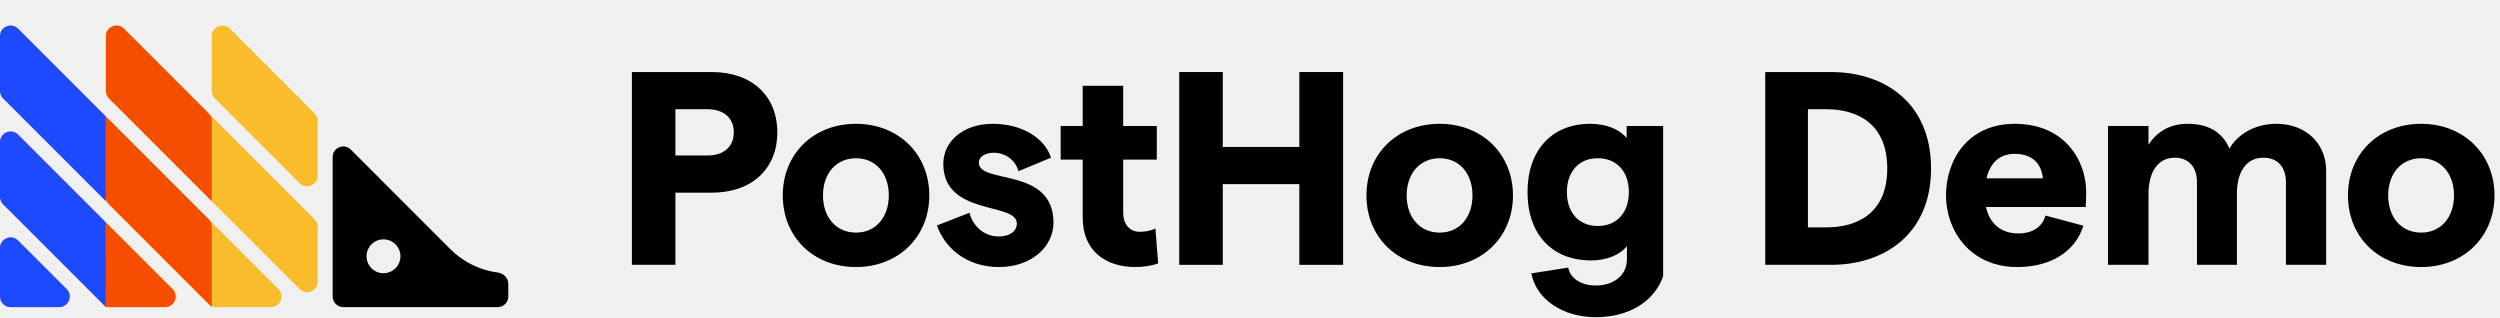
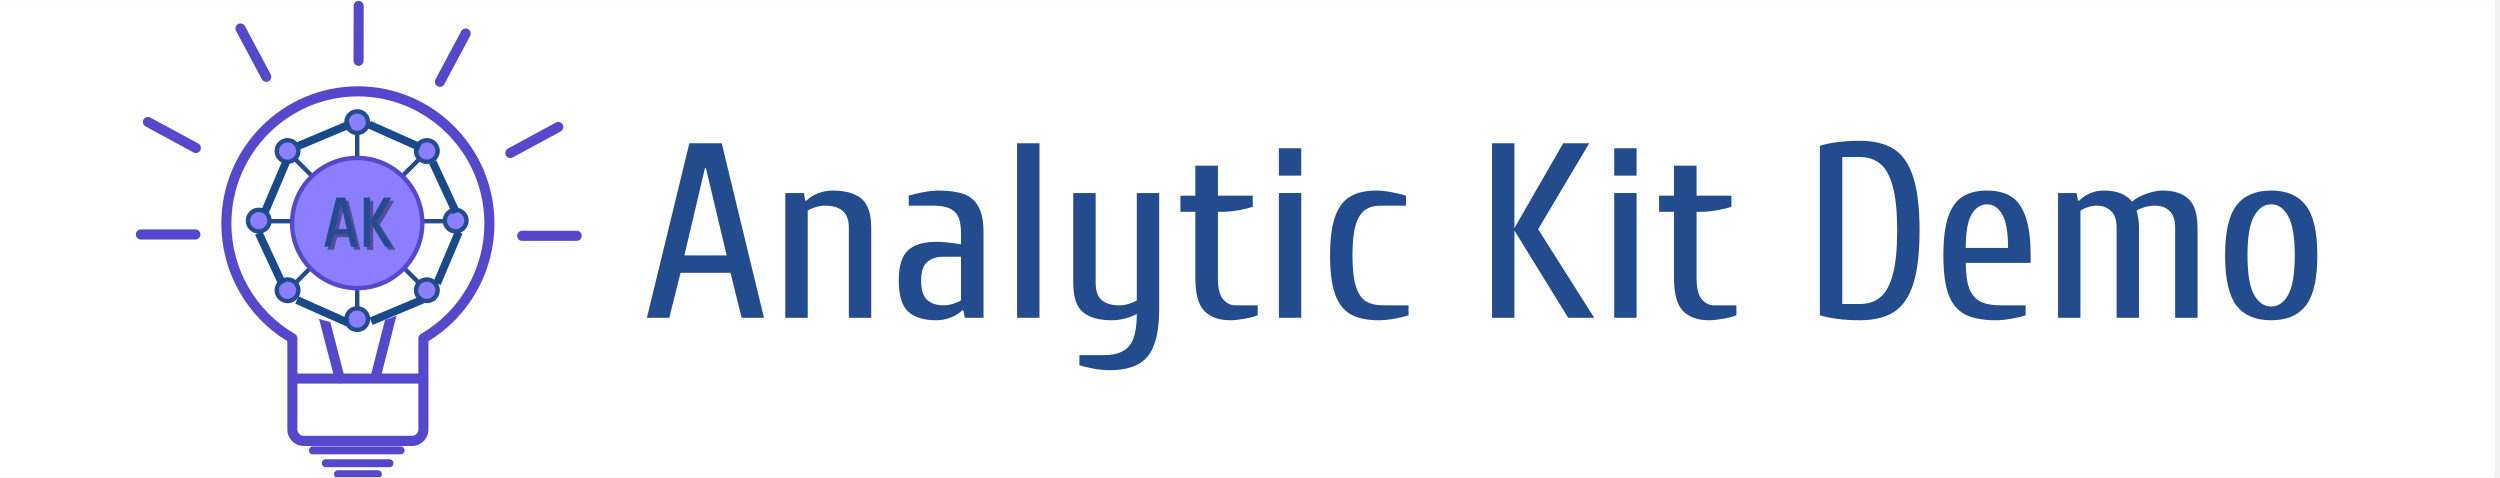
- <svg xmlns="http://www.w3.org/2000/svg" fill="none" height="30" viewBox="0 0 236 30" width="236">
-   <clipPath id="a">
-     <path d="m0 0h157v30h-157z" />
-   </clipPath>
-   <g clip-path="url(#a)">
-     <path d="m10.892 17.206c-.368.737-1.42.737-1.789 0l-.881-1.763c-.141-.281-.141-.613 0-.894l.881-1.763c.369-.737 1.42-.737 1.789 0l.881 1.763c.141.281.141.613 0 .894z" fill="#1d4aff" />
-     <path d="m10.892 27.203c-.368.737-1.42.737-1.789 0l-.881-1.763c-.141-.281-.141-.613 0-.894l.881-1.763c.369-.737 1.42-.737 1.789 0l.881 1.763c.141.281.141.613 0 .894z" fill="#1d4aff" />
-     <path d="m0 23.408c0-.891 1.077-1.337 1.707-.707l4.583 4.583c.63.63.184 1.707-.707 1.707h-4.583c-.552 0-1-.448-1-1zm0-4.828c0 .265.105.52.293.707l9.411 9.411c.188.188.442.293.707.293h5.169c.891 0 1.337-1.077.707-1.707l-14.58-14.58c-.63-.63-1.707-.184-1.707.707zm0-9.997c0 .265.105.52.293.707l19.408 19.408c.188.188.442.293.707.293h5.169c.891 0 1.337-1.077.707-1.707l-24.577-24.577c-.63-.63-1.707-.184-1.707.707zm9.997 0c0 .265.105.52.293.707l17.994 17.994c.63.63 1.707.184 1.707-.707v-5.169c0-.265-.105-.52-.293-.707l-17.994-17.994c-.63-.63-1.707-.184-1.707.707zm11.704-5.876c-.63-.63-1.707-.184-1.707.707v5.169c0 .265.105.52.293.707l7.997 7.997c.63.63 1.707.184 1.707-.707v-5.169c0-.265-.105-.52-.293-.707z" fill="#f9bd2b" />
-     <path d="m42.524 23.531-9.413-9.413c-.63-.63-1.707-.184-1.707.707v13.166c0 .552.448 1 1 1h14.581c.552 0 1-.448 1-1v-1.199c0-.552-.45-.993-.997-1.065-1.681-.219-3.253-.987-4.463-2.197zm-6.321 2.262c-.883 0-1.6-.717-1.6-1.599 0-.883.717-1.6 1.6-1.6.883 0 1.599.717 1.599 1.6 0 .883-.717 1.599-1.599 1.599z" fill="#000" />
-     <path d="m0 27.991c0 .552.448 1 1 1h4.583c.891 0 1.337-1.077.707-1.707l-4.583-4.583c-.63-.63-1.707-.184-1.707.707z" fill="#1d4aff" />
-     <path d="m9.997 10.997-8.29-8.29c-.63-.63-1.707-.184-1.707.707v5.169c0 .265.105.52.293.707l9.704 9.704z" fill="#1d4aff" />
-     <path d="m1.707 12.704c-.63-.63-1.707-.184-1.707.707v5.169c0 .265.105.519.293.707l9.704 9.704v-7.998z" fill="#1d4aff" />
-     <path d="m19.993 11.411c0-.265-.105-.52-.293-.707l-7.997-7.997c-.63-.63-1.707-.184-1.707.707v5.169c0 .265.105.52.293.707l9.704 9.704z" fill="#f54e00" />
-     <path d="m9.996 28.991h5.583c.891 0 1.337-1.077.707-1.707l-6.291-6.29z" fill="#f54e00" />
-     <path d="m9.996 10.997v7.583c0 .265.105.519.293.707l9.704 9.704v-7.583c0-.265-.105-.52-.293-.707z" fill="#f54e00" />
-     <g fill="#000">
-       <path d="m59.65 25h4.108v-6.812h3.432c3.77 0 6.188-2.236 6.188-5.694 0-3.458-2.418-5.694-6.188-5.694h-7.54zm4.108-10.322v-4.368h3.016c1.56 0 2.496.832 2.496 2.184 0 1.352-.936 2.184-2.496 2.184z" />
-       <path d="m80.81 25.208c4.004 0 6.916-2.86 6.916-6.76s-2.912-6.76-6.916-6.76c-4.056 0-6.916 2.86-6.916 6.76s2.86 6.76 6.916 6.76zm-3.12-6.76c0-2.08 1.248-3.51 3.12-3.51 1.846 0 3.094 1.43 3.094 3.51s-1.248 3.51-3.094 3.51c-1.872 0-3.12-1.43-3.12-3.51z" />
-       <path d="m94.3 25.208c3.068 0 5.148-1.924 5.148-4.186 0-5.304-7.046-3.588-7.046-5.668 0-.572.598-.936 1.456-.936.884 0 1.95.546 2.288 1.742l3.068-1.274c-.598-1.898-2.808-3.198-5.486-3.198-2.886 0-4.68 1.716-4.68 3.77 0 4.966 6.942 3.588 6.942 5.642 0 .728-.676 1.222-1.69 1.222-1.456 0-2.47-1.014-2.782-2.236l-3.068 1.196c.676 1.976 2.652 3.926 5.85 3.926z" />
-       <path d="m109.331 24.87-.26-3.302c-.442.234-1.014.312-1.482.312-.936 0-1.56-.676-1.56-1.846v-4.966h3.172v-3.172h-3.172v-3.796h-3.822v3.796h-2.08v3.172h2.08v5.46c0 3.172 2.158 4.68 4.992 4.68.78 0 1.508-.13 2.132-.338z" />
-       <path d="m122.657 6.8v7.072h-7.228v-7.072h-4.108v18.2h4.108v-7.618h7.228v7.618h4.134v-18.2z" />
-       <path d="m135.909 25.208c4.004 0 6.916-2.86 6.916-6.76s-2.912-6.76-6.916-6.76c-4.056 0-6.916 2.86-6.916 6.76s2.86 6.76 6.916 6.76zm-3.12-6.76c0-2.08 1.248-3.51 3.12-3.51 1.846 0 3.094 1.43 3.094 3.51s-1.248 3.51-3.094 3.51c-1.872 0-3.12-1.43-3.12-3.51z" />
-       <path d="m150.202 24.584c1.43 0 2.704-.494 3.38-1.352v1.248c0 1.456-1.17 2.47-2.964 2.47-1.274 0-2.392-.624-2.574-1.69l-3.484.546c.468 2.47 2.99 4.134 6.058 4.134 4.03 0 6.708-2.366 6.708-5.876v-12.168h-3.77v1.118c-.702-.806-1.898-1.326-3.432-1.326-3.64 0-5.928 2.496-5.928 6.448s2.288 6.448 6.006 6.448zm-2.288-6.448c0-1.95 1.144-3.198 2.912-3.198 1.794 0 2.938 1.248 2.938 3.198s-1.144 3.198-2.938 3.198c-1.768 0-2.912-1.248-2.912-3.198z" />
-     </g>
-   </g>
-   <g fill="#000">
-     <path d="m166.639 25h6.214c4.992 0 9.438-2.86 9.438-9.1 0-6.24-4.446-9.1-9.438-9.1h-6.214zm4.03-3.536v-11.154h1.742c2.938 0 5.746 1.378 5.746 5.59s-2.808 5.564-5.746 5.564z" />
-     <path d="m183.702 18.448c0 3.25 2.21 6.76 6.734 6.76 3.12 0 5.46-1.43 6.24-3.9l-3.588-.962c-.286 1.092-1.248 1.69-2.548 1.69-1.612 0-2.704-.884-3.068-2.496h9.412c.026-.286.052-.91.052-1.43 0-2.912-2.002-6.422-6.734-6.422-4.524 0-6.5 3.51-6.5 6.76zm3.822-1.612c.364-1.534 1.3-2.314 2.678-2.314 1.69 0 2.522.988 2.652 2.314z" />
-     <path d="m198.996 25h3.822v-6.708c0-2.08.91-3.406 2.47-3.406 1.326 0 2.106.884 2.106 2.314v7.8h3.77v-6.708c0-2.106.91-3.406 2.496-3.406 1.352 0 2.132.884 2.132 2.314v7.8h3.796v-8.918c0-2.496-1.872-4.394-4.706-4.394-2.132 0-3.718 1.092-4.42 2.34-.65-1.508-1.924-2.34-3.952-2.34-1.742 0-2.938.806-3.692 1.976v-1.768h-3.822z" />
-     <path d="m228.564 25.208c4.004 0 6.916-2.86 6.916-6.76s-2.912-6.76-6.916-6.76c-4.056 0-6.916 2.86-6.916 6.76s2.86 6.76 6.916 6.76zm-3.12-6.76c0-2.08 1.248-3.51 3.12-3.51 1.846 0 3.094 1.43 3.094 3.51s-1.248 3.51-3.094 3.51c-1.872 0-3.12-1.43-3.12-3.51z" />
+ <svg xmlns="http://www.w3.org/2000/svg" width="314" zoomAndPan="magnify" viewBox="0 0 235.5 45" height="60" preserveAspectRatio="xMidYMid meet" version="1.0">
+   <defs>
+     <g />
+     <clipPath id="e8af2179a1">
+       <path d="M 0 0.047 L 235 0.047 L 235 44.953 L 0 44.953 Z M 0 0.047 " clip-rule="nonzero" />
+     </clipPath>
+     <clipPath id="eb86e8af87">
+       <path d="M 31.516 26.43 L 36.016 26.43 L 36.016 30.93 L 31.516 30.93 Z M 31.516 26.43 " clip-rule="nonzero" />
+     </clipPath>
+     <clipPath id="107fb3db5c">
+       <path d="M 20 8 L 47 8 L 47 42.047 L 20 42.047 Z M 20 8 " clip-rule="nonzero" />
+     </clipPath>
+     <clipPath id="e7185ad909">
+       <path d="M 12.797 21 L 19 21 L 19 23 L 12.797 23 Z M 12.797 21 " clip-rule="nonzero" />
+     </clipPath>
+     <clipPath id="80fb57751d">
+       <path d="M 48 21 L 54.797 21 L 54.797 23 L 48 23 Z M 48 21 " clip-rule="nonzero" />
+     </clipPath>
+     <clipPath id="5a88be25d6">
+       <path d="M 33 0.047 L 35 0.047 L 35 7 L 33 7 Z M 33 0.047 " clip-rule="nonzero" />
+     </clipPath>
+     <clipPath id="bf85e50d8a">
+       <path d="M 23.188 10.32 L 43.438 10.32 L 43.438 30.57 L 23.188 30.57 Z M 23.188 10.32 " clip-rule="nonzero" />
+     </clipPath>
+     <clipPath id="d73200ac6d">
+       <path d="M 32 10.285 L 35 10.285 L 35 13 L 32 13 Z M 32 10.285 " clip-rule="nonzero" />
+     </clipPath>
+     <clipPath id="fa2ccea2d6">
+       <path d="M 32 29 L 35 29 L 35 31.285 L 32 31.285 Z M 32 29 " clip-rule="nonzero" />
+     </clipPath>
+     <clipPath id="1e3cb5fd0c">
+       <path d="M 32 28 L 35 28 L 35 31.285 L 32 31.285 Z M 32 28 " clip-rule="nonzero" />
+     </clipPath>
+     <clipPath id="d1ada575dc">
+       <path d="M 41 19 L 44.148 19 L 44.148 23 L 41 23 Z M 41 19 " clip-rule="nonzero" />
+     </clipPath>
+     <clipPath id="f6f1799c91">
+       <path d="M 23.148 19 L 26 19 L 26 22 L 23.148 22 Z M 23.148 19 " clip-rule="nonzero" />
+     </clipPath>
+     <clipPath id="abd157ec16">
+       <path d="M 23.148 19 L 26 19 L 26 23 L 23.148 23 Z M 23.148 19 " clip-rule="nonzero" />
+     </clipPath>
+     <clipPath id="94868a7fe3">
+       <path d="M 30 43 L 38 43 L 38 44.953 L 30 44.953 Z M 30 43 " clip-rule="nonzero" />
+     </clipPath>
+     <clipPath id="772c7a8350">
+       <path d="M 31 44 L 36 44 L 36 44.953 L 31 44.953 Z M 31 44 " clip-rule="nonzero" />
+     </clipPath>
+     <clipPath id="16779e5b08">
+       <path d="M 28.43 15.82 L 38.93 15.82 L 38.93 26.32 L 28.43 26.32 Z M 28.43 15.82 " clip-rule="nonzero" />
+     </clipPath>
+   </defs>
+   <g clip-path="url(#e8af2179a1)">
+     <path fill="#ffffff" d="M 0 0.047 L 235.5 0.047 L 235.5 45.047 L 0 45.047 Z M 0 0.047 " fill-opacity="1" fill-rule="nonzero" />
+     <path fill="#ffffff" d="M 0 0.047 L 235.5 0.047 L 235.5 45.047 L 0 45.047 Z M 0 0.047 " fill-opacity="1" fill-rule="nonzero" />
+   </g>
+   <g clip-path="url(#eb86e8af87)">
+     <path fill="#ffffff" d="M 31.516 26.43 L 36.016 26.43 L 36.016 30.93 L 31.516 30.93 L 31.516 26.43 " fill-opacity="1" fill-rule="nonzero" />
+   </g>
+   <path fill="#5648cc" d="M 32 36.105 C 31.793 36.105 31.598 35.965 31.543 35.75 C 31.535 35.719 30.672 32.449 29.957 29.664 C 29.891 29.406 30.047 29.148 30.301 29.082 C 30.555 29.016 30.812 29.168 30.879 29.426 C 31.59 32.211 32.453 35.473 32.461 35.504 C 32.527 35.762 32.379 36.02 32.125 36.09 C 32.082 36.102 32.043 36.105 32 36.105 " fill-opacity="1" fill-rule="nonzero" />
+   <path fill="#5648cc" d="M 35.375 36.031 C 35.336 36.031 35.293 36.027 35.254 36.02 C 35 35.953 34.848 35.691 34.914 35.438 L 36.461 29.387 C 36.523 29.133 36.785 28.98 37.039 29.043 C 37.293 29.109 37.445 29.371 37.379 29.625 L 35.832 35.676 C 35.777 35.891 35.586 36.031 35.375 36.031 " fill-opacity="1" fill-rule="nonzero" />
+   <g clip-path="url(#107fb3db5c)">
+     <path fill="#5648cc" d="M 39.648 31.457 C 39.5 31.543 39.41 31.699 39.41 31.871 L 39.41 35.184 L 28.016 35.184 L 28.016 31.871 C 28.016 31.699 27.926 31.543 27.777 31.457 C 24.09 29.32 21.797 25.34 21.797 21.066 C 21.797 14.457 27.141 9.082 33.711 9.082 C 40.281 9.082 45.629 14.457 45.629 21.066 C 45.629 25.34 43.336 29.32 39.648 31.457 Z M 38.809 41.055 L 28.617 41.055 C 28.285 41.055 28.016 40.785 28.016 40.449 L 28.016 36.137 L 39.41 36.137 L 39.41 40.449 C 39.41 40.785 39.141 41.055 38.809 41.055 Z M 33.711 8.129 C 26.617 8.129 20.848 13.934 20.848 21.066 C 20.848 25.586 23.223 29.805 27.066 32.141 L 27.066 35.66 C 27.066 35.672 27.07 35.68 27.07 35.688 C 27.07 35.699 27.066 35.707 27.066 35.719 L 27.066 40.449 C 27.066 41.309 27.762 42.012 28.617 42.012 L 38.809 42.012 C 39.664 42.012 40.359 41.309 40.359 40.449 L 40.359 35.688 C 40.359 35.684 40.355 35.68 40.355 35.672 C 40.355 35.668 40.359 35.664 40.359 35.66 L 40.359 32.141 C 44.203 29.805 46.578 25.586 46.578 21.066 C 46.578 13.934 40.805 8.129 33.711 8.129 " fill-opacity="1" fill-rule="nonzero" />
+   </g>
+   <g clip-path="url(#e7185ad909)">
+     <path fill="#5648cc" d="M 18.406 22.566 L 13.273 22.566 C 13.012 22.566 12.797 22.352 12.797 22.086 C 12.797 21.824 13.012 21.609 13.273 21.609 L 18.406 21.609 C 18.668 21.609 18.879 21.824 18.879 22.086 C 18.879 22.352 18.668 22.566 18.406 22.566 " fill-opacity="1" fill-rule="nonzero" />
+   </g>
+   <g clip-path="url(#80fb57751d)">
+     <path fill="#5648cc" d="M 54.324 22.691 L 49.191 22.691 C 48.93 22.691 48.715 22.477 48.715 22.215 C 48.715 21.949 48.93 21.734 49.191 21.734 L 54.324 21.734 C 54.586 21.734 54.797 21.949 54.797 22.215 C 54.797 22.477 54.586 22.691 54.324 22.691 " fill-opacity="1" fill-rule="nonzero" />
+   </g>
+   <path fill="#5648cc" d="M 48.07 14.891 C 47.902 14.891 47.738 14.797 47.652 14.641 C 47.531 14.406 47.617 14.117 47.848 13.992 L 52.363 11.543 C 52.594 11.418 52.883 11.504 53.008 11.738 C 53.133 11.969 53.047 12.258 52.816 12.383 L 48.297 14.832 C 48.227 14.871 48.148 14.891 48.07 14.891 " fill-opacity="1" fill-rule="nonzero" />
+   <path fill="#5648cc" d="M 41.441 8.184 C 41.363 8.184 41.285 8.164 41.215 8.125 C 40.984 8 40.898 7.711 41.023 7.477 L 43.449 2.93 C 43.57 2.699 43.859 2.609 44.09 2.734 C 44.32 2.859 44.406 3.148 44.285 3.383 L 41.859 7.93 C 41.773 8.09 41.609 8.184 41.441 8.184 " fill-opacity="1" fill-rule="nonzero" />
+   <path fill="#5648cc" d="M 18.449 14.418 C 18.375 14.418 18.297 14.398 18.227 14.359 L 13.707 11.91 C 13.477 11.785 13.391 11.496 13.516 11.266 C 13.641 11.031 13.93 10.945 14.16 11.07 L 18.676 13.52 C 18.906 13.645 18.992 13.934 18.871 14.168 C 18.785 14.328 18.621 14.418 18.449 14.418 " fill-opacity="1" fill-rule="nonzero" />
+   <path fill="#5648cc" d="M 25.082 7.711 C 24.914 7.711 24.75 7.617 24.664 7.457 L 22.238 2.91 C 22.113 2.676 22.203 2.387 22.434 2.262 C 22.664 2.141 22.953 2.227 23.074 2.457 L 25.5 7.008 C 25.625 7.238 25.539 7.527 25.309 7.652 C 25.234 7.691 25.16 7.711 25.082 7.711 " fill-opacity="1" fill-rule="nonzero" />
+   <g clip-path="url(#5a88be25d6)">
+     <path fill="#5648cc" d="M 33.773 6.203 C 33.512 6.199 33.297 5.988 33.301 5.723 L 33.312 0.562 C 33.312 0.297 33.52 0.086 33.789 0.086 C 34.051 0.086 34.262 0.301 34.262 0.562 L 34.25 5.727 C 34.246 5.988 34.035 6.203 33.773 6.203 " fill-opacity="1" fill-rule="nonzero" />
+   </g>
+   <path fill="#5648cc" d="M 29.789 20.453 C 29.789 18.328 31.508 16.602 33.621 16.602 C 35.734 16.602 37.453 18.328 37.453 20.453 C 37.453 22.578 35.734 24.305 33.621 24.305 C 31.508 24.305 29.789 22.578 29.789 20.453 Z M 39.969 25.445 L 38.016 24.52 C 37.84 24.438 37.633 24.469 37.488 24.605 C 37.348 24.738 37.301 24.945 37.371 25.129 L 38.164 27.148 L 34.848 28.465 L 34.039 26.402 C 33.969 26.223 33.793 26.102 33.598 26.102 C 33.402 26.102 33.23 26.219 33.156 26.398 L 32.332 28.453 L 29.023 27.109 L 29.727 25.359 C 29.801 25.176 29.754 24.965 29.613 24.832 C 29.469 24.695 29.258 24.664 29.078 24.75 L 27.344 25.605 L 25.777 22.379 L 28.684 20.953 C 28.75 20.918 28.809 20.871 28.855 20.809 C 29.035 23.297 31.105 25.262 33.621 25.262 C 36.258 25.262 38.402 23.105 38.402 20.453 C 38.402 17.805 36.258 15.648 33.621 15.648 C 31.059 15.648 28.965 17.684 28.848 20.23 C 28.801 20.172 28.746 20.125 28.676 20.094 L 25.754 18.707 L 27.273 15.461 L 29.227 16.387 C 29.402 16.473 29.609 16.438 29.754 16.305 C 29.895 16.172 29.941 15.961 29.871 15.781 L 29.078 13.762 L 32.395 12.445 L 33.203 14.504 C 33.273 14.688 33.449 14.805 33.645 14.809 C 33.84 14.809 34.012 14.688 34.086 14.508 L 34.91 12.453 L 38.219 13.797 L 37.445 15.723 C 37.371 15.906 37.418 16.117 37.562 16.25 C 37.707 16.387 37.918 16.418 38.094 16.328 L 39.898 15.441 L 41.465 18.664 L 38.703 20.023 C 38.539 20.102 38.438 20.273 38.438 20.453 C 38.438 20.637 38.543 20.805 38.711 20.883 L 41.488 22.203 Z M 42.324 21.543 L 40.008 20.445 L 42.309 19.312 C 42.543 19.199 42.641 18.91 42.527 18.676 L 40.543 14.594 C 40.488 14.48 40.391 14.395 40.273 14.352 C 40.152 14.312 40.023 14.32 39.91 14.375 L 38.789 14.926 L 39.277 13.715 C 39.375 13.469 39.258 13.191 39.012 13.09 L 34.824 11.391 C 34.582 11.293 34.305 11.41 34.207 11.656 L 33.652 13.043 L 33.105 11.648 C 33.008 11.406 32.73 11.285 32.488 11.383 L 28.289 13.047 C 28.172 13.094 28.074 13.188 28.027 13.301 C 27.977 13.418 27.973 13.551 28.02 13.668 L 28.547 15.012 L 27.25 14.395 C 27.133 14.34 27.004 14.336 26.887 14.375 C 26.766 14.422 26.672 14.508 26.617 14.625 L 24.691 18.73 C 24.578 18.969 24.68 19.254 24.918 19.367 L 27.379 20.531 L 24.934 21.734 C 24.699 21.848 24.602 22.133 24.715 22.371 L 26.699 26.453 C 26.812 26.688 27.098 26.785 27.332 26.672 L 28.383 26.156 L 27.965 27.195 C 27.918 27.312 27.922 27.445 27.969 27.562 C 28.02 27.676 28.113 27.77 28.23 27.816 L 32.418 29.52 C 32.535 29.566 32.664 29.562 32.781 29.516 C 32.895 29.465 32.988 29.371 33.035 29.254 L 33.594 27.867 L 34.137 29.258 C 34.211 29.445 34.391 29.562 34.582 29.562 C 34.637 29.562 34.695 29.551 34.754 29.527 L 38.953 27.859 C 39.199 27.762 39.32 27.484 39.223 27.242 L 38.695 25.898 L 39.992 26.516 C 40.109 26.566 40.238 26.574 40.355 26.531 C 40.477 26.488 40.57 26.398 40.625 26.285 L 42.551 22.176 C 42.664 21.938 42.562 21.652 42.324 21.543 " fill-opacity="1" fill-rule="nonzero" />
+   <g clip-path="url(#bf85e50d8a)">
+     <path fill="#ffffff" d="M 33.312 10.32 C 27.719 10.32 23.188 14.855 23.188 20.445 C 23.188 26.039 27.719 30.57 33.312 30.57 C 38.902 30.57 43.438 26.039 43.438 20.445 C 43.438 14.855 38.902 10.32 33.312 10.32 " fill-opacity="1" fill-rule="nonzero" />
+   </g>
+   <path stroke-linecap="butt" transform="matrix(0.0083004, 0, 0, -0.0083004, 16.00161, 38.67133)" fill="none" stroke-linejoin="round" d="M 2126.023 3150.198 L 2126.023 1147.281 " stroke="#224c8d" stroke-width="50" stroke-opacity="1" stroke-miterlimit="10" />
+   <path stroke-linecap="butt" transform="matrix(0.0083004, 0, 0, -0.0083004, 16.00161, 38.67133)" fill="none" stroke-linejoin="round" d="M 1124.564 2148.74 L 3127.481 2148.74 " stroke="#224c8d" stroke-width="50" stroke-opacity="1" stroke-miterlimit="10" />
+   <path stroke-linecap="butt" transform="matrix(0.0083004, 0, 0, -0.0083004, 16.00161, 38.67133)" fill-opacity="1" fill="#8b7eff" fill-rule="nonzero" stroke-linejoin="round" d="M 1417.754 1440.471 L 2834.291 2857.008 " stroke="#224c8d" stroke-width="50" stroke-opacity="1" stroke-miterlimit="10" />
+   <path stroke-linecap="butt" transform="matrix(0.0083004, 0, 0, -0.0083004, 16.00161, 38.67133)" fill-opacity="1" fill="#8b7eff" fill-rule="nonzero" stroke-linejoin="round" d="M 1417.754 2857.008 L 2834.291 1440.471 " stroke="#224c8d" stroke-width="50" stroke-opacity="1" stroke-miterlimit="10" />
+   <path fill="#8b7eff" d="M 33.648 27.145 C 30.266 27.145 27.516 24.391 27.516 21.012 C 27.516 17.629 30.266 14.879 33.648 14.879 C 37.031 14.879 39.781 17.629 39.781 21.012 C 39.781 24.391 37.031 27.145 33.648 27.145 " fill-opacity="1" fill-rule="nonzero" />
+   <path fill="#5648cc" d="M 33.648 14.668 C 30.152 14.668 27.309 17.512 27.309 21.012 C 27.309 24.508 30.152 27.352 33.648 27.352 C 37.145 27.352 39.988 24.508 39.988 21.012 C 39.988 17.512 37.145 14.668 33.648 14.668 Z M 33.648 15.086 C 36.922 15.086 39.574 17.738 39.574 21.012 C 39.574 24.281 36.922 26.934 33.648 26.934 C 30.375 26.934 27.723 24.281 27.723 21.012 C 27.723 17.738 30.375 15.086 33.648 15.086 " fill-opacity="1" fill-rule="nonzero" />
+   <g clip-path="url(#d73200ac6d)">
+     <path fill="#8b7eff" d="M 32.633 11.508 C 32.633 10.945 33.086 10.488 33.648 10.488 C 34.211 10.488 34.664 10.945 34.664 11.508 C 34.664 12.07 34.211 12.523 33.648 12.523 C 33.086 12.523 32.633 12.07 32.633 11.508 " fill-opacity="1" fill-rule="nonzero" />
+     <path stroke-linecap="butt" transform="matrix(0.0083004, 0, 0, -0.0083004, 16.00161, 38.67133)" fill="none" stroke-linejoin="round" d="M 2003.664 3272.557 C 2003.664 3340.324 2058.255 3395.386 2126.023 3395.386 C 2193.79 3395.386 2248.381 3340.324 2248.381 3272.557 C 2248.381 3204.789 2193.79 3150.198 2126.023 3150.198 C 2058.255 3150.198 2003.664 3204.789 2003.664 3272.557 Z M 2003.664 3272.557 " stroke="#224c8d" stroke-width="50" stroke-opacity="1" stroke-miterlimit="10" />
+   </g>
+   <g clip-path="url(#fa2ccea2d6)">
+     <path fill="#8b7eff" d="M 32.633 30.059 C 32.633 29.496 33.086 29.043 33.648 29.043 C 34.211 29.043 34.664 29.496 34.664 30.059 C 34.664 30.621 34.211 31.074 33.648 31.074 C 33.086 31.074 32.633 30.621 32.633 30.059 " fill-opacity="1" fill-rule="nonzero" />
+   </g>
+   <g clip-path="url(#1e3cb5fd0c)">
+     <path stroke-linecap="butt" transform="matrix(0.0083004, 0, 0, -0.0083004, 16.00161, 38.67133)" fill="none" stroke-linejoin="round" d="M 2003.664 1037.629 C 2003.664 1105.397 2058.255 1159.988 2126.023 1159.988 C 2193.79 1159.988 2248.381 1105.397 2248.381 1037.629 C 2248.381 969.861 2193.79 915.27 2126.023 915.27 C 2058.255 915.27 2003.664 969.861 2003.664 1037.629 Z M 2003.664 1037.629 " stroke="#224c8d" stroke-width="50" stroke-opacity="1" stroke-miterlimit="10" />
+   </g>
+   <path fill="#8b7eff" d="M 42.926 19.766 C 43.484 19.766 43.941 20.223 43.941 20.781 C 43.941 21.344 43.484 21.801 42.926 21.801 C 42.363 21.801 41.906 21.344 41.906 20.781 C 41.906 20.223 42.363 19.766 42.926 19.766 " fill-opacity="1" fill-rule="nonzero" />
+   <g clip-path="url(#d1ada575dc)">
+     <path stroke-linecap="butt" transform="matrix(0.0083004, 0, 0, -0.0083004, 16.00161, 38.67133)" fill="none" stroke-linejoin="round" d="M 3243.722 2277.687 C 3311.019 2277.687 3366.08 2222.625 3366.08 2155.328 C 3366.08 2087.56 3311.019 2032.499 3243.722 2032.499 C 3175.954 2032.499 3120.892 2087.56 3120.892 2155.328 C 3120.892 2222.625 3175.954 2277.687 3243.722 2277.687 Z M 3243.722 2277.687 " stroke="#224c8d" stroke-width="50" stroke-opacity="1" stroke-miterlimit="10" />
+   </g>
+   <g clip-path="url(#f6f1799c91)">
+     <path fill="#8b7eff" d="M 24.371 19.766 C 24.934 19.766 25.391 20.223 25.391 20.781 C 25.391 21.344 24.934 21.801 24.371 21.801 C 23.812 21.801 23.355 21.344 23.355 20.781 C 23.355 20.223 23.812 19.766 24.371 19.766 " fill-opacity="1" fill-rule="nonzero" />
+   </g>
+   <g clip-path="url(#abd157ec16)">
+     <path stroke-linecap="butt" transform="matrix(0.0083004, 0, 0, -0.0083004, 16.00161, 38.67133)" fill="none" stroke-linejoin="round" d="M 1008.324 2277.687 C 1076.091 2277.687 1131.153 2222.625 1131.153 2155.328 C 1131.153 2087.56 1076.091 2032.499 1008.324 2032.499 C 941.026 2032.499 885.965 2087.56 885.965 2155.328 C 885.965 2222.625 941.026 2277.687 1008.324 2277.687 Z M 1008.324 2277.687 " stroke="#224c8d" stroke-width="50" stroke-opacity="1" stroke-miterlimit="10" />
+   </g>
+   <path fill="#8b7eff" d="M 39.488 13.504 C 39.887 13.109 40.527 13.109 40.926 13.504 C 41.324 13.902 41.324 14.547 40.926 14.941 C 40.527 15.34 39.887 15.34 39.488 14.941 C 39.09 14.547 39.09 13.902 39.488 13.504 " fill-opacity="1" fill-rule="nonzero" />
+   <path stroke-linecap="butt" transform="matrix(0.0083004, 0, 0, -0.0083004, 16.00161, 38.67133)" fill="none" stroke-linejoin="round" d="M 2829.585 3032.075 C 2877.587 3079.606 2954.767 3079.606 3002.769 3032.075 C 3050.772 2984.073 3050.772 2906.422 3002.769 2858.89 C 2954.767 2810.888 2877.587 2810.888 2829.585 2858.89 C 2781.583 2906.422 2781.583 2984.073 2829.585 3032.075 Z M 2829.585 3032.075 " stroke="#224c8d" stroke-width="50" stroke-opacity="1" stroke-miterlimit="10" />
+   <path fill="#8b7eff" d="M 26.371 26.621 C 26.766 26.227 27.41 26.227 27.809 26.621 C 28.207 27.02 28.207 27.664 27.809 28.059 C 27.41 28.457 26.766 28.457 26.371 28.059 C 25.973 27.664 25.973 27.02 26.371 26.621 " fill-opacity="1" fill-rule="nonzero" />
+   <path stroke-linecap="butt" transform="matrix(0.0083004, 0, 0, -0.0083004, 16.00161, 38.67133)" fill="none" stroke-linejoin="round" d="M 1249.276 1451.766 C 1296.808 1499.298 1374.458 1499.298 1422.46 1451.766 C 1470.463 1403.764 1470.463 1326.113 1422.46 1278.582 C 1374.458 1230.579 1296.808 1230.579 1249.276 1278.582 C 1201.274 1326.113 1201.274 1403.764 1249.276 1451.766 Z M 1249.276 1451.766 " stroke="#224c8d" stroke-width="50" stroke-opacity="1" stroke-miterlimit="10" />
+   <path fill="#8b7eff" d="M 26.371 14.941 C 25.973 14.547 25.973 13.902 26.371 13.504 C 26.766 13.109 27.41 13.109 27.809 13.504 C 28.207 13.902 28.207 14.547 27.809 14.941 C 27.41 15.34 26.766 15.34 26.371 14.941 " fill-opacity="1" fill-rule="nonzero" />
+   <path stroke-linecap="butt" transform="matrix(0.0083004, 0, 0, -0.0083004, 16.00161, 38.67133)" fill="none" stroke-linejoin="round" d="M 1249.276 2858.89 C 1201.274 2906.422 1201.274 2984.073 1249.276 3032.075 C 1296.808 3079.606 1374.458 3079.606 1422.46 3032.075 C 1470.463 2984.073 1470.463 2906.422 1422.46 2858.89 C 1374.458 2810.888 1296.808 2810.888 1249.276 2858.89 Z M 1249.276 2858.89 " stroke="#224c8d" stroke-width="50" stroke-opacity="1" stroke-miterlimit="10" />
+   <path fill="#8b7eff" d="M 39.488 28.059 C 39.09 27.664 39.09 27.02 39.488 26.621 C 39.887 26.227 40.527 26.227 40.926 26.621 C 41.324 27.02 41.324 27.664 40.926 28.059 C 40.527 28.457 39.887 28.457 39.488 28.059 " fill-opacity="1" fill-rule="nonzero" />
+   <path stroke-linecap="butt" transform="matrix(0.0083004, 0, 0, -0.0083004, 16.00161, 38.67133)" fill="none" stroke-linejoin="round" d="M 2829.585 1278.582 C 2781.583 1326.113 2781.583 1403.764 2829.585 1451.766 C 2877.587 1499.298 2954.767 1499.298 3002.769 1451.766 C 3050.772 1403.764 3050.772 1326.113 3002.769 1278.582 C 2954.767 1230.579 2877.587 1230.579 2829.585 1278.582 Z M 2829.585 1278.582 " stroke="#224c8d" stroke-width="50" stroke-opacity="1" stroke-miterlimit="10" />
+   <path fill="#8b7eff" d="M 33.648 25.719 C 31.062 25.719 28.961 23.617 28.961 21.031 C 28.961 18.449 31.062 16.348 33.648 16.348 C 36.23 16.348 38.336 18.449 38.336 21.031 C 38.336 23.617 36.23 25.719 33.648 25.719 " fill-opacity="1" fill-rule="nonzero" />
+   <path fill="#5648cc" d="M 33.648 16.141 C 30.949 16.141 28.754 18.336 28.754 21.031 C 28.754 23.73 30.949 25.926 33.648 25.926 C 36.348 25.926 38.543 23.73 38.543 21.031 C 38.543 18.336 36.348 16.141 33.648 16.141 Z M 33.648 16.555 C 36.121 16.555 38.129 18.559 38.129 21.031 C 38.129 23.508 36.121 25.512 33.648 25.512 C 31.176 25.512 29.168 23.508 29.168 21.031 C 29.168 18.559 31.176 16.555 33.648 16.555 " fill-opacity="1" fill-rule="nonzero" />
+   <path stroke-linecap="butt" transform="matrix(0.0083004, 0, 0, -0.0083004, 16.00161, 38.67133)" fill="none" stroke-linejoin="round" d="M 2399.918 2125.209 C 2399.918 1826.842 2277.088 1585.419 2126.023 1585.419 C 1974.957 1585.419 1852.128 1826.842 1852.128 2125.209 C 1852.128 2423.105 1974.957 2664.528 2126.023 2664.528 C 2277.088 2664.528 2399.918 2423.105 2399.918 2125.209 Z M 2399.918 2125.209 " stroke="#224c8d" stroke-width="50" stroke-opacity="1" stroke-miterlimit="10" />
+   <path stroke-linecap="butt" transform="matrix(0.0083004, 0, 0, -0.0083004, 16.00161, 38.67133)" fill="none" stroke-linejoin="round" d="M 2126.023 1851.314 C 1828.126 1851.314 1586.233 1973.673 1586.233 2125.209 C 1586.233 2276.275 1828.126 2398.634 2126.023 2398.634 C 2423.919 2398.634 2665.812 2276.275 2665.812 2125.209 C 2665.812 1973.673 2423.919 1851.314 2126.023 1851.314 Z M 2126.023 1851.314 " stroke="#224c8d" stroke-width="50" stroke-opacity="1" stroke-miterlimit="10" />
+   <path stroke-linecap="butt" transform="matrix(0.0083004, 0, 0, -0.0083004, 16.00161, 38.67133)" fill="none" stroke-linejoin="round" d="M 2126.023 2664.528 L 2126.023 1585.419 " stroke="#224c8d" stroke-width="50" stroke-opacity="1" stroke-miterlimit="10" />
+   <path stroke-linecap="butt" transform="matrix(0.0083004, 0, 0, -0.0083004, 16.00161, 38.67133)" fill="none" stroke-linejoin="round" d="M 1586.233 2125.209 L 2665.812 2125.209 " stroke="#224c8d" stroke-width="50" stroke-opacity="1" stroke-miterlimit="10" />
+   <path stroke-linecap="butt" transform="matrix(0.29735, -0.701486, 0.690525, 0.292704, 24.93394, 20.00786)" fill="none" stroke-linejoin="miter" d="M -0 -0 L 6.889 0.003 " stroke="#184989" stroke-width="1" stroke-opacity="1" stroke-miterlimit="4" />
+   <path stroke-linecap="butt" transform="matrix(0.29735, -0.701486, 0.690525, 0.292704, 41.16859, 26.6987)" fill="none" stroke-linejoin="miter" d="M -0.001 -0 L 6.893 0.001 " stroke="#184989" stroke-width="1" stroke-opacity="1" stroke-miterlimit="4" />
+   <path stroke-linecap="butt" transform="matrix(0.702625, -0.294647, 0.290043, 0.691647, 28.10266, 13.7407)" fill="none" stroke-linejoin="miter" d="M -0.002 0.001 L 6.892 0.001 " stroke="#184989" stroke-width="1" stroke-opacity="1" stroke-miterlimit="4" />
+   <path stroke-linecap="butt" transform="matrix(0.702625, -0.294647, 0.290043, 0.691647, 34.95138, 30.2628)" fill="none" stroke-linejoin="miter" d="M 0.003 -0 L 6.892 -0.002 " stroke="#184989" stroke-width="1" stroke-opacity="1" stroke-miterlimit="4" />
+   <path stroke-linecap="butt" transform="matrix(0.695891, 0.310217, -0.305369, 0.685018, 34.77783, 11.73877)" fill="none" stroke-linejoin="miter" d="M -0.001 -0 L 6.891 -0.002 " stroke="#184989" stroke-width="1" stroke-opacity="1" stroke-miterlimit="4" />
+   <path stroke-linecap="butt" transform="matrix(0.695891, 0.310217, -0.305369, 0.685018, 27.96836, 28.26087)" fill="none" stroke-linejoin="miter" d="M 0.001 0.001 L 6.893 -0.001 " stroke="#184989" stroke-width="1" stroke-opacity="1" stroke-miterlimit="4" />
+   <path stroke-linecap="butt" transform="matrix(0.320411, 0.691257, -0.680456, 0.315404, 40.75948, 15.26121)" fill="none" stroke-linejoin="miter" d="M -0 0.002 L 6.89 -0.002 " stroke="#184989" stroke-width="1" stroke-opacity="1" stroke-miterlimit="4" />
+   <path stroke-linecap="butt" transform="matrix(0.320411, 0.691257, -0.680456, 0.315404, 24.37261, 21.95204)" fill="none" stroke-linejoin="miter" d="M 0 0.002 L 6.891 -0.002 " stroke="#184989" stroke-width="1" stroke-opacity="1" stroke-miterlimit="4" />
+   <path stroke-linecap="round" transform="matrix(0.729114, 0, 0, 0.75, 29.1015, 42.42427)" fill="none" stroke-linejoin="miter" d="M 0.498 0.002 L 11.856 0.002 " stroke="#5648cc" stroke-width="1" stroke-opacity="1" stroke-miterlimit="4" />
+   <g clip-path="url(#94868a7fe3)">
+     <path stroke-linecap="round" transform="matrix(0.739726, 0, 0, 0.75, 30.31017, 43.6348)" fill="none" stroke-linejoin="miter" d="M 0.5 0.003 L 8.632 0.003 " stroke="#5648cc" stroke-width="1" stroke-opacity="1" stroke-miterlimit="4" />
+   </g>
+   <g clip-path="url(#772c7a8350)">
+     <path stroke-linecap="round" transform="matrix(0.744186, 0, 0, 0.75, 31.46456, 44.66805)" fill="none" stroke-linejoin="miter" d="M 0.499 -0 L 5.554 -0 " stroke="#5648cc" stroke-width="1" stroke-opacity="1" stroke-miterlimit="4" />
+   </g>
+   <g clip-path="url(#16779e5b08)">
+     <path fill="#8b7eff" d="M 33.68 15.82 C 30.781 15.82 28.43 18.172 28.43 21.07 C 28.43 23.969 30.781 26.32 33.68 26.32 C 36.582 26.32 38.93 23.969 38.93 21.07 C 38.93 18.172 36.582 15.82 33.68 15.82 " fill-opacity="1" fill-rule="nonzero" />
+   </g>
+   <g fill="#000000" fill-opacity="0.4">
+     <g transform="translate(30.71854, 23.53283)">
+       <g>
+         <path d="M 0.125 0 L 1.25 -4.625 L 2.109 -4.625 L 3.234 0 L 2.641 0 L 2.344 -1.188 L 1.031 -1.188 L 0.734 0 Z M 1.125 -1.656 L 2.25 -1.656 L 1.703 -3.969 L 1.672 -3.969 Z M 1.125 -1.656 " />
+       </g>
+     </g>
+   </g>
+   <g fill="#000000" fill-opacity="0.4">
+     <g transform="translate(34.09213, 23.53283)">
+       <g>
+         <path d="M 0.469 0 L 0.469 -4.625 L 1.062 -4.625 L 1.062 -2.375 L 2.344 -4.625 L 3.047 -4.625 L 1.688 -2.344 L 3.172 0 L 2.484 0 L 1.062 -2.312 L 1.062 0 Z M 0.469 0 " />
+       </g>
+     </g>
+   </g>
+   <g fill="#224c8d" fill-opacity="1">
+     <g transform="translate(30.42616, 23.24045)">
+       <g>
+         <path d="M 0.125 0 L 1.25 -4.625 L 2.109 -4.625 L 3.234 0 L 2.641 0 L 2.344 -1.188 L 1.031 -1.188 L 0.734 0 Z M 1.125 -1.656 L 2.25 -1.656 L 1.703 -3.969 L 1.672 -3.969 Z M 1.125 -1.656 " />
+       </g>
+     </g>
+   </g>
+   <g fill="#224c8d" fill-opacity="1">
+     <g transform="translate(33.79974, 23.24045)">
+       <g>
+         <path d="M 0.469 0 L 0.469 -4.625 L 1.062 -4.625 L 1.062 -2.375 L 2.344 -4.625 L 3.047 -4.625 L 1.688 -2.344 L 3.172 0 L 2.484 0 L 1.062 -2.312 L 1.062 0 Z M 0.469 0 " />
+       </g>
+     </g>
+   </g>
+   <g fill="#224c8d" fill-opacity="1">
+     <g transform="translate(60.46839, 29.93444)">
+       <g>
+         <path d="M 0.469 0 L 4.469 -16.438 L 7.516 -16.438 L 11.5 0 L 9.391 0 L 8.344 -4.234 L 3.641 -4.234 L 2.578 0 Z M 4 -5.875 L 7.984 -5.875 L 6.031 -14.094 L 5.938 -14.094 Z M 4 -5.875 " />
+       </g>
+     </g>
+   </g>
+   <g fill="#224c8d" fill-opacity="1">
+     <g transform="translate(72.44578, 29.93444)">
+       <g>
+         <path d="M 1.531 -11.75 L 3.281 -11.75 L 3.406 -11.031 L 3.516 -11.031 C 3.816 -11.332 4.188 -11.566 4.625 -11.734 C 5.062 -11.898 5.516 -11.984 5.984 -11.984 C 7.191 -11.984 8.098 -11.727 8.703 -11.219 C 9.316 -10.707 9.625 -9.785 9.625 -8.453 L 9.625 0 L 7.516 0 L 7.516 -8.453 C 7.516 -9.223 7.316 -9.766 6.922 -10.078 C 6.535 -10.398 5.988 -10.562 5.281 -10.562 C 5 -10.562 4.703 -10.516 4.391 -10.422 C 4.078 -10.328 3.828 -10.219 3.641 -10.094 L 3.641 0 L 1.531 0 Z M 1.531 -11.75 " />
+       </g>
+     </g>
+   </g>
+   <g fill="#224c8d" fill-opacity="1">
+     <g transform="translate(83.60119, 29.93444)">
+       <g>
+         <path d="M 4.578 0.234 C 3.422 0.234 2.547 -0.035 1.953 -0.578 C 1.359 -1.117 1.062 -2.098 1.062 -3.516 C 1.062 -4.898 1.359 -5.852 1.953 -6.375 C 2.547 -6.895 3.422 -7.156 4.578 -7.156 C 5.203 -7.156 5.984 -7.078 6.922 -6.922 L 6.922 -7.984 C 6.922 -8.984 6.711 -9.66 6.297 -10.016 C 5.891 -10.379 5.238 -10.562 4.344 -10.562 L 2 -10.562 L 2 -11.5 C 2.375 -11.625 2.828 -11.734 3.359 -11.828 C 3.891 -11.93 4.375 -11.984 4.812 -11.984 C 5.812 -11.984 6.613 -11.867 7.219 -11.641 C 7.82 -11.422 8.273 -11.023 8.578 -10.453 C 8.891 -9.891 9.047 -9.066 9.047 -7.984 L 9.047 0 L 7.281 0 L 7.156 -0.703 L 7.047 -0.703 C 6.742 -0.41 6.375 -0.18 5.938 -0.016 C 5.5 0.148 5.047 0.234 4.578 0.234 Z M 5.281 -1.172 C 5.562 -1.172 5.859 -1.219 6.172 -1.312 C 6.484 -1.406 6.734 -1.516 6.922 -1.641 L 6.922 -5.75 L 5.281 -5.75 C 4.625 -5.75 4.109 -5.582 3.734 -5.25 C 3.359 -4.914 3.172 -4.336 3.172 -3.516 C 3.172 -2.641 3.359 -2.031 3.734 -1.688 C 4.109 -1.344 4.625 -1.172 5.281 -1.172 Z M 5.281 -1.172 " />
+       </g>
+     </g>
+   </g>
+   <g fill="#224c8d" fill-opacity="1">
+     <g transform="translate(94.16947, 29.93444)">
+       <g>
+         <path d="M 1.641 0 L 1.641 -16.438 L 3.75 -16.438 L 3.75 0 Z M 1.641 0 " />
+       </g>
+     </g>
+   </g>
+   <g fill="#224c8d" fill-opacity="1">
+     <g transform="translate(99.57104, 29.93444)">
+       <g>
+         <path d="M 4.938 4.938 C 4.5 4.938 4.008 4.891 3.469 4.797 C 2.938 4.703 2.484 4.594 2.109 4.469 L 2.109 3.516 L 4.469 3.516 C 5.539 3.516 6.316 3.227 6.797 2.656 C 7.273 2.094 7.516 1.086 7.516 -0.359 C 6.734 0.035 5.953 0.234 5.172 0.234 C 3.961 0.234 3.051 -0.02 2.438 -0.531 C 1.832 -1.039 1.531 -1.957 1.531 -3.281 L 1.531 -11.75 L 3.641 -11.75 L 3.641 -3.281 C 3.641 -2.52 3.832 -1.977 4.219 -1.656 C 4.613 -1.332 5.164 -1.172 5.875 -1.172 C 6.156 -1.172 6.453 -1.219 6.766 -1.312 C 7.078 -1.406 7.328 -1.516 7.516 -1.641 L 7.516 -11.75 L 9.625 -11.75 L 9.625 -0.938 C 9.625 0.551 9.461 1.719 9.141 2.562 C 8.828 3.406 8.328 4.008 7.641 4.375 C 6.961 4.75 6.062 4.938 4.938 4.938 Z M 4.938 4.938 " />
+       </g>
+     </g>
+   </g>
+   <g fill="#224c8d" fill-opacity="1">
+     <g transform="translate(110.7264, 29.93444)">
+       <g>
+         <path d="M 5.172 0.234 C 4.117 0.234 3.305 -0.051 2.734 -0.625 C 2.16 -1.195 1.875 -2.238 1.875 -3.75 L 1.875 -9.984 L 0.469 -9.984 L 0.469 -11.5 L 1.875 -11.5 L 1.875 -14.328 L 4 -14.328 L 4 -11.5 L 7.281 -11.5 L 7.281 -10.453 C 6.906 -10.328 6.453 -10.219 5.922 -10.125 C 5.391 -10.031 4.906 -9.984 4.469 -9.984 L 4 -9.984 L 4 -3.75 C 4 -2.801 4.16 -2.133 4.484 -1.75 C 4.816 -1.363 5.203 -1.172 5.641 -1.172 L 7.75 -1.172 L 7.75 -0.234 C 7.445 -0.109 7.031 0 6.5 0.094 C 5.969 0.188 5.523 0.234 5.172 0.234 Z M 5.172 0.234 " />
+       </g>
+     </g>
+   </g>
+   <g fill="#224c8d" fill-opacity="1">
+     <g transform="translate(118.8288, 29.93444)">
+       <g>
+         <path d="M 1.641 -13.391 L 1.641 -15.969 L 3.75 -15.969 L 3.75 -13.391 Z M 1.641 0 L 1.641 -11.75 L 3.75 -11.75 L 3.75 0 Z M 1.641 0 " />
+       </g>
+     </g>
+   </g>
+   <g fill="#224c8d" fill-opacity="1">
+     <g transform="translate(124.2304, 29.93444)">
+       <g>
+         <path d="M 5.641 0.234 C 4.547 0.234 3.664 0.047 3 -0.328 C 2.344 -0.703 1.852 -1.332 1.531 -2.219 C 1.219 -3.102 1.062 -4.32 1.062 -5.875 C 1.062 -7.426 1.219 -8.641 1.531 -9.516 C 1.844 -10.398 2.312 -11.031 2.938 -11.406 C 3.562 -11.789 4.383 -11.984 5.406 -11.984 C 5.844 -11.984 6.328 -11.93 6.859 -11.828 C 7.391 -11.734 7.844 -11.625 8.219 -11.5 L 8.219 -10.562 L 5.875 -10.562 C 5.25 -10.562 4.742 -10.426 4.359 -10.156 C 3.973 -9.883 3.676 -9.406 3.469 -8.719 C 3.27 -8.039 3.172 -7.094 3.172 -5.875 C 3.172 -4.633 3.273 -3.672 3.484 -2.984 C 3.691 -2.305 4.004 -1.832 4.422 -1.562 C 4.836 -1.301 5.398 -1.172 6.109 -1.172 L 8.453 -1.172 L 8.453 -0.234 C 8.078 -0.109 7.625 0 7.094 0.094 C 6.562 0.188 6.078 0.234 5.641 0.234 Z M 5.641 0.234 " />
+       </g>
+     </g>
+   </g>
+   <g fill="#224c8d" fill-opacity="1">
+     <g transform="translate(133.0373, 29.93444)">
+       <g />
+     </g>
+   </g>
+   <g fill="#224c8d" fill-opacity="1">
+     <g transform="translate(138.9085, 29.93444)">
+       <g>
+         <path d="M 1.641 0 L 1.641 -16.438 L 3.75 -16.438 L 3.75 -8.453 L 8.344 -16.438 L 10.797 -16.438 L 5.984 -8.344 L 11.266 0 L 8.812 0 L 3.75 -8.219 L 3.75 0 Z M 1.641 0 " />
+       </g>
+     </g>
+   </g>
+   <g fill="#224c8d" fill-opacity="1">
+     <g transform="translate(150.4162, 29.93444)">
+       <g>
+         <path d="M 1.641 -13.391 L 1.641 -15.969 L 3.75 -15.969 L 3.75 -13.391 Z M 1.641 0 L 1.641 -11.75 L 3.75 -11.75 L 3.75 0 Z M 1.641 0 " />
+       </g>
+     </g>
+   </g>
+   <g fill="#224c8d" fill-opacity="1">
+     <g transform="translate(155.8178, 29.93444)">
+       <g>
+         <path d="M 5.172 0.234 C 4.117 0.234 3.305 -0.051 2.734 -0.625 C 2.16 -1.195 1.875 -2.238 1.875 -3.75 L 1.875 -9.984 L 0.469 -9.984 L 0.469 -11.5 L 1.875 -11.5 L 1.875 -14.328 L 4 -14.328 L 4 -11.5 L 7.281 -11.5 L 7.281 -10.453 C 6.906 -10.328 6.453 -10.219 5.922 -10.125 C 5.391 -10.031 4.906 -9.984 4.469 -9.984 L 4 -9.984 L 4 -3.75 C 4 -2.801 4.16 -2.133 4.484 -1.75 C 4.816 -1.363 5.203 -1.172 5.641 -1.172 L 7.75 -1.172 L 7.75 -0.234 C 7.445 -0.109 7.031 0 6.5 0.094 C 5.969 0.188 5.523 0.234 5.172 0.234 Z M 5.172 0.234 " />
+       </g>
+     </g>
+   </g>
+   <g fill="#224c8d" fill-opacity="1">
+     <g transform="translate(163.9201, 29.93444)">
+       <g />
+     </g>
+   </g>
+   <g fill="#224c8d" fill-opacity="1">
+     <g transform="translate(169.7914, 29.93444)">
+       <g>
+         <path d="M 5.406 0.234 C 3.945 0.234 2.691 0.078 1.641 -0.234 L 1.641 -16.203 C 2.691 -16.516 3.945 -16.672 5.406 -16.672 C 6.719 -16.672 7.781 -16.414 8.594 -15.906 C 9.406 -15.395 10.016 -14.523 10.422 -13.297 C 10.828 -12.066 11.031 -10.375 11.031 -8.219 C 11.031 -6.062 10.828 -4.367 10.422 -3.141 C 10.016 -1.91 9.406 -1.039 8.594 -0.531 C 7.781 -0.02 6.719 0.234 5.406 0.234 Z M 5.406 -1.297 C 6.156 -1.297 6.785 -1.5 7.297 -1.906 C 7.816 -2.312 8.219 -3.02 8.5 -4.031 C 8.781 -5.051 8.922 -6.445 8.922 -8.219 C 8.922 -9.988 8.781 -11.379 8.5 -12.391 C 8.219 -13.41 7.816 -14.125 7.297 -14.531 C 6.785 -14.938 6.156 -15.141 5.406 -15.141 L 3.75 -15.141 L 3.75 -1.297 Z M 5.406 -1.297 " />
+       </g>
+     </g>
+   </g>
+   <g fill="#224c8d" fill-opacity="1">
+     <g transform="translate(182.0037, 29.93444)">
+       <g>
+         <path d="M 5.984 0.234 C 4.785 0.234 3.828 0.051 3.109 -0.312 C 2.398 -0.688 1.879 -1.312 1.547 -2.188 C 1.223 -3.07 1.062 -4.301 1.062 -5.875 C 1.062 -7.406 1.211 -8.613 1.516 -9.5 C 1.816 -10.395 2.266 -11.031 2.859 -11.406 C 3.453 -11.789 4.223 -11.984 5.172 -11.984 C 6.109 -11.984 6.875 -11.789 7.469 -11.406 C 8.062 -11.031 8.508 -10.395 8.812 -9.5 C 9.125 -8.613 9.281 -7.406 9.281 -5.875 L 9.281 -5.172 L 3.172 -5.172 C 3.172 -4.148 3.281 -3.348 3.5 -2.766 C 3.719 -2.191 4.066 -1.781 4.547 -1.531 C 5.023 -1.289 5.66 -1.172 6.453 -1.172 L 8.812 -1.172 L 8.812 -0.234 C 8.438 -0.109 7.977 0 7.438 0.094 C 6.906 0.188 6.422 0.234 5.984 0.234 Z M 7.156 -6.578 C 7.156 -8.047 6.973 -9.098 6.609 -9.734 C 6.242 -10.367 5.766 -10.688 5.172 -10.688 C 4.578 -10.688 4.094 -10.367 3.719 -9.734 C 3.352 -9.098 3.172 -8.047 3.172 -6.578 Z M 7.156 -6.578 " />
+       </g>
+     </g>
+   </g>
+   <g fill="#224c8d" fill-opacity="1">
+     <g transform="translate(192.3371, 29.93444)">
+       <g>
+         <path d="M 1.531 -11.75 L 3.281 -11.75 L 3.406 -11.031 L 3.516 -11.031 C 3.836 -11.344 4.188 -11.578 4.562 -11.734 C 4.938 -11.898 5.375 -11.984 5.875 -11.984 C 7.07 -11.984 7.945 -11.633 8.5 -10.938 C 8.863 -11.25 9.32 -11.5 9.875 -11.688 C 10.426 -11.883 10.93 -11.984 11.391 -11.984 C 12.441 -11.984 13.25 -11.723 13.812 -11.203 C 14.383 -10.68 14.672 -9.766 14.672 -8.453 L 14.672 0 L 12.562 0 L 12.562 -8.453 C 12.562 -9.203 12.383 -9.738 12.031 -10.062 C 11.676 -10.395 11.227 -10.562 10.688 -10.562 C 10.352 -10.562 10.02 -10.516 9.688 -10.422 C 9.363 -10.328 9.109 -10.219 8.922 -10.094 C 9.078 -9.625 9.156 -9.078 9.156 -8.453 L 9.156 0 L 7.047 0 L 7.047 -8.453 C 7.047 -9.203 6.867 -9.738 6.516 -10.062 C 6.16 -10.395 5.711 -10.562 5.172 -10.562 C 4.898 -10.562 4.625 -10.516 4.344 -10.422 C 4.062 -10.328 3.828 -10.219 3.641 -10.094 L 3.641 0 L 1.531 0 Z M 1.531 -11.75 " />
+       </g>
+     </g>
+   </g>
+   <g fill="#224c8d" fill-opacity="1">
+     <g transform="translate(208.5418, 29.93444)">
+       <g>
+         <path d="M 5.406 0.234 C 3.926 0.234 2.832 -0.227 2.125 -1.156 C 1.414 -2.094 1.062 -3.664 1.062 -5.875 C 1.062 -8.082 1.414 -9.648 2.125 -10.578 C 2.832 -11.516 3.926 -11.984 5.406 -11.984 C 6.875 -11.984 7.961 -11.516 8.672 -10.578 C 9.391 -9.648 9.75 -8.082 9.75 -5.875 C 9.75 -3.664 9.391 -2.094 8.672 -1.156 C 7.961 -0.227 6.875 0.234 5.406 0.234 Z M 5.406 -1.062 C 6.062 -1.062 6.594 -1.426 7 -2.156 C 7.414 -2.895 7.625 -4.133 7.625 -5.875 C 7.625 -7.613 7.414 -8.848 7 -9.578 C 6.594 -10.316 6.062 -10.688 5.406 -10.688 C 4.75 -10.688 4.211 -10.316 3.797 -9.578 C 3.379 -8.848 3.172 -7.613 3.172 -5.875 C 3.172 -4.133 3.379 -2.895 3.797 -2.156 C 4.211 -1.426 4.75 -1.062 5.406 -1.062 Z M 5.406 -1.062 " />
+       </g>
+     </g>
  </g>
</svg>
